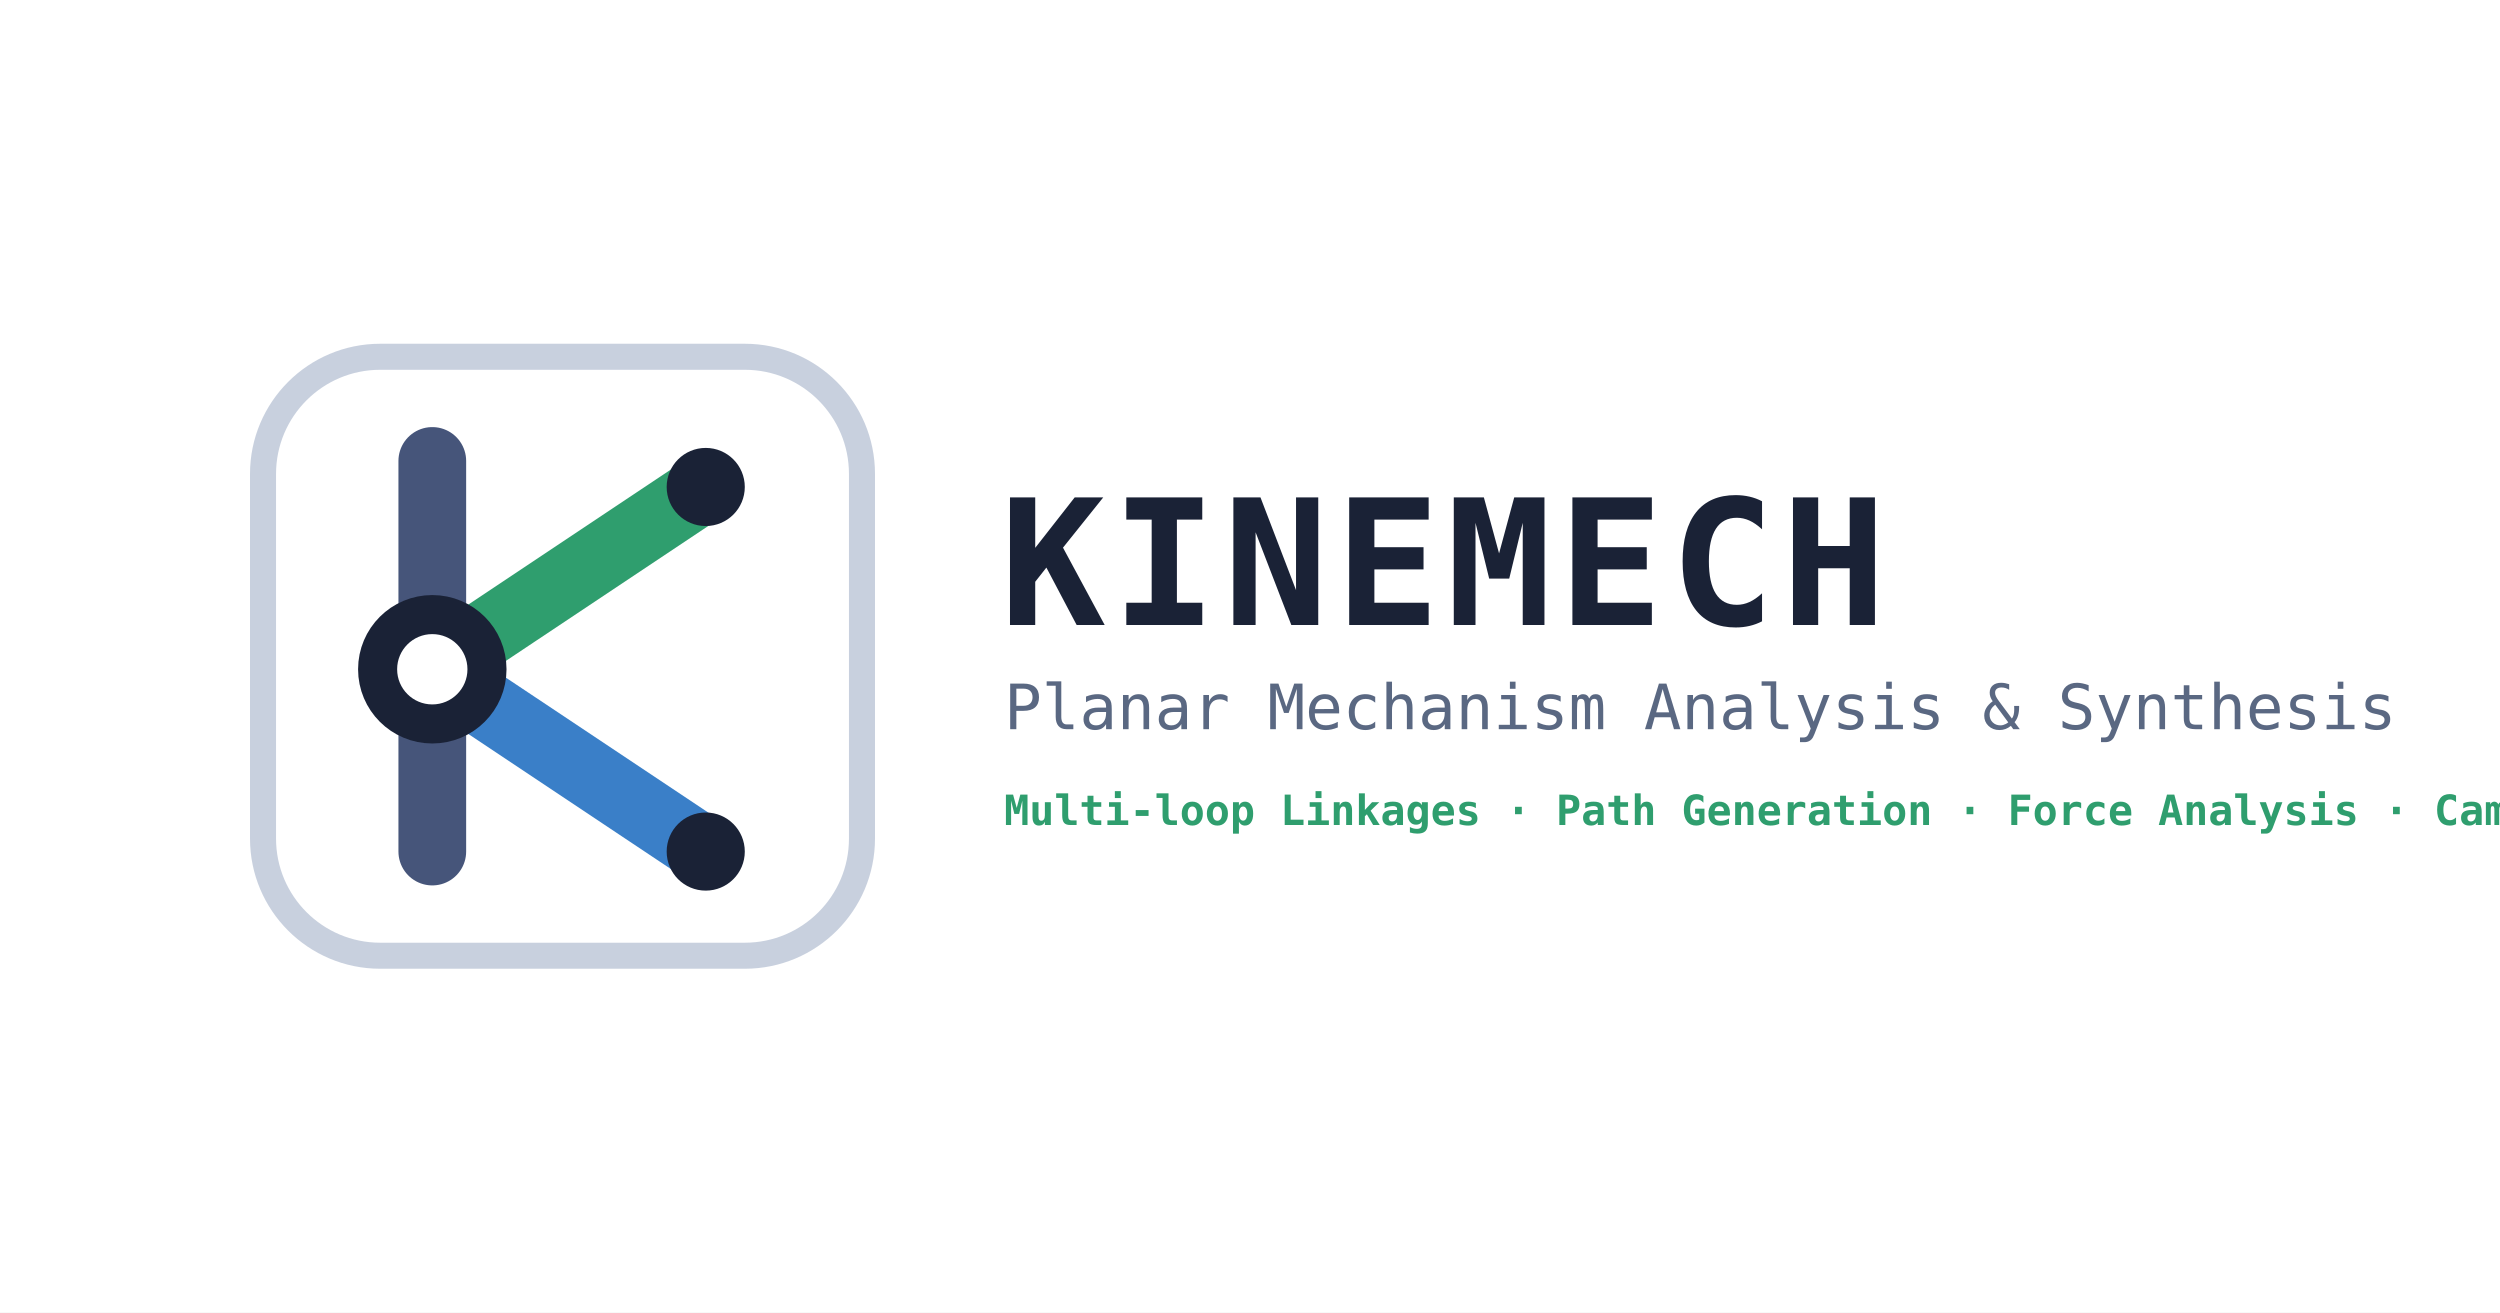
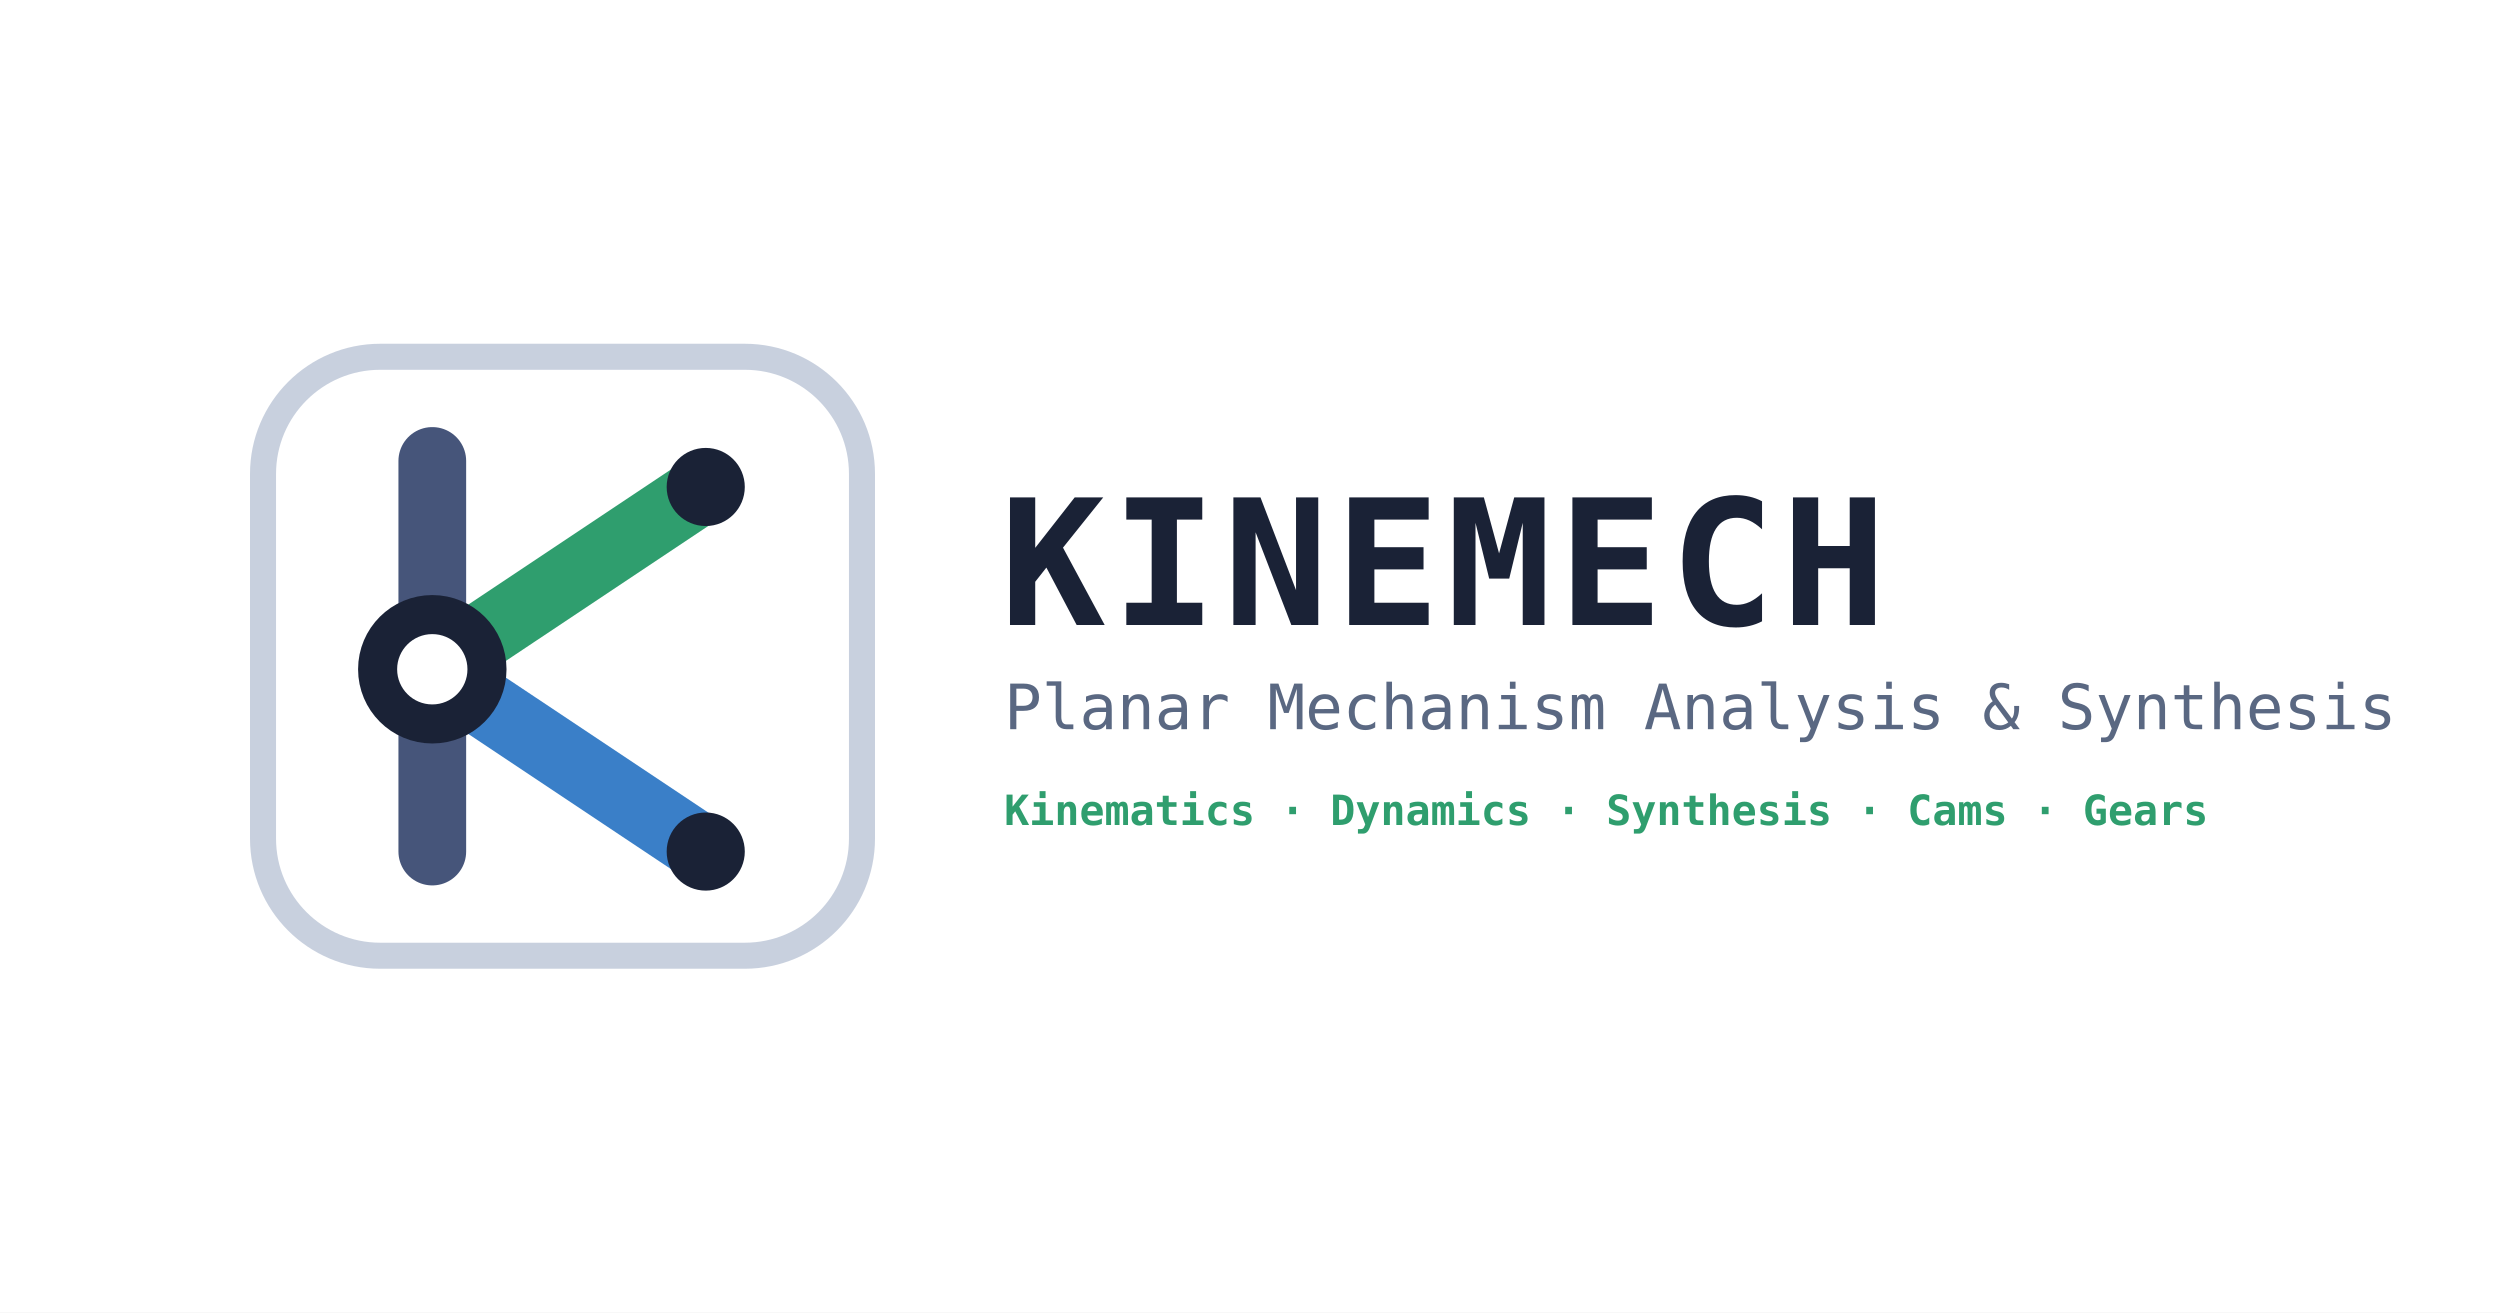
<svg xmlns="http://www.w3.org/2000/svg" width="1200" height="630" viewBox="0 0 1200 630">
  <rect width="1200" height="630" fill="#ffffff" />
  <g transform="translate(120,165) scale(12.5)">
    <rect x="0.5" y="0.5" width="23" height="23" rx="4.5" fill="#ffffff" stroke="#c8d0de" stroke-width="1" />
    <path d="M7 4.5 L7 19.5" stroke="#46557a" stroke-width="2.6" stroke-linecap="round" fill="none" />
    <path d="M7 12.5 L17.5 5.5" stroke="#2f9e6e" stroke-width="2.6" stroke-linecap="round" fill="none" />
    <path d="M7 12.5 L17.5 19.5" stroke="#3a7fc8" stroke-width="2.6" stroke-linecap="round" fill="none" />
    <circle cx="7" cy="12.5" r="2.1" fill="#ffffff" stroke="#1a2236" stroke-width="1.5" />
    <circle cx="17.5" cy="5.5" r="1.5" fill="#1a2236" />
    <circle cx="17.5" cy="19.5" r="1.5" fill="#1a2236" />
  </g>
  <g font-family="ui-monospace, SFMono-Regular, Menlo, Consolas, monospace">
    <text x="480" y="300" font-size="84" font-weight="800" letter-spacing="3" fill="#1a2236">KINEMECH</text>
    <text x="482" y="350" font-size="30" font-weight="500" fill="#5a6882">Planar Mechanism Analysis &amp; Synthesis</text>
-     <text x="482" y="396" font-size="20" font-weight="600" fill="#2f9e6e" textLength="650" lengthAdjust="spacingAndGlyphs">Multi-loop Linkages · Path Generation · Force Analysis · Cams</text>
+     <text x="482" y="396" font-size="20" font-weight="600" fill="#2f9e6e" textLength="528" lengthAdjust="spacingAndGlyphs">Kinematics · Dynamics · Synthesis · Cams · Gears</text>
  </g>
</svg>
